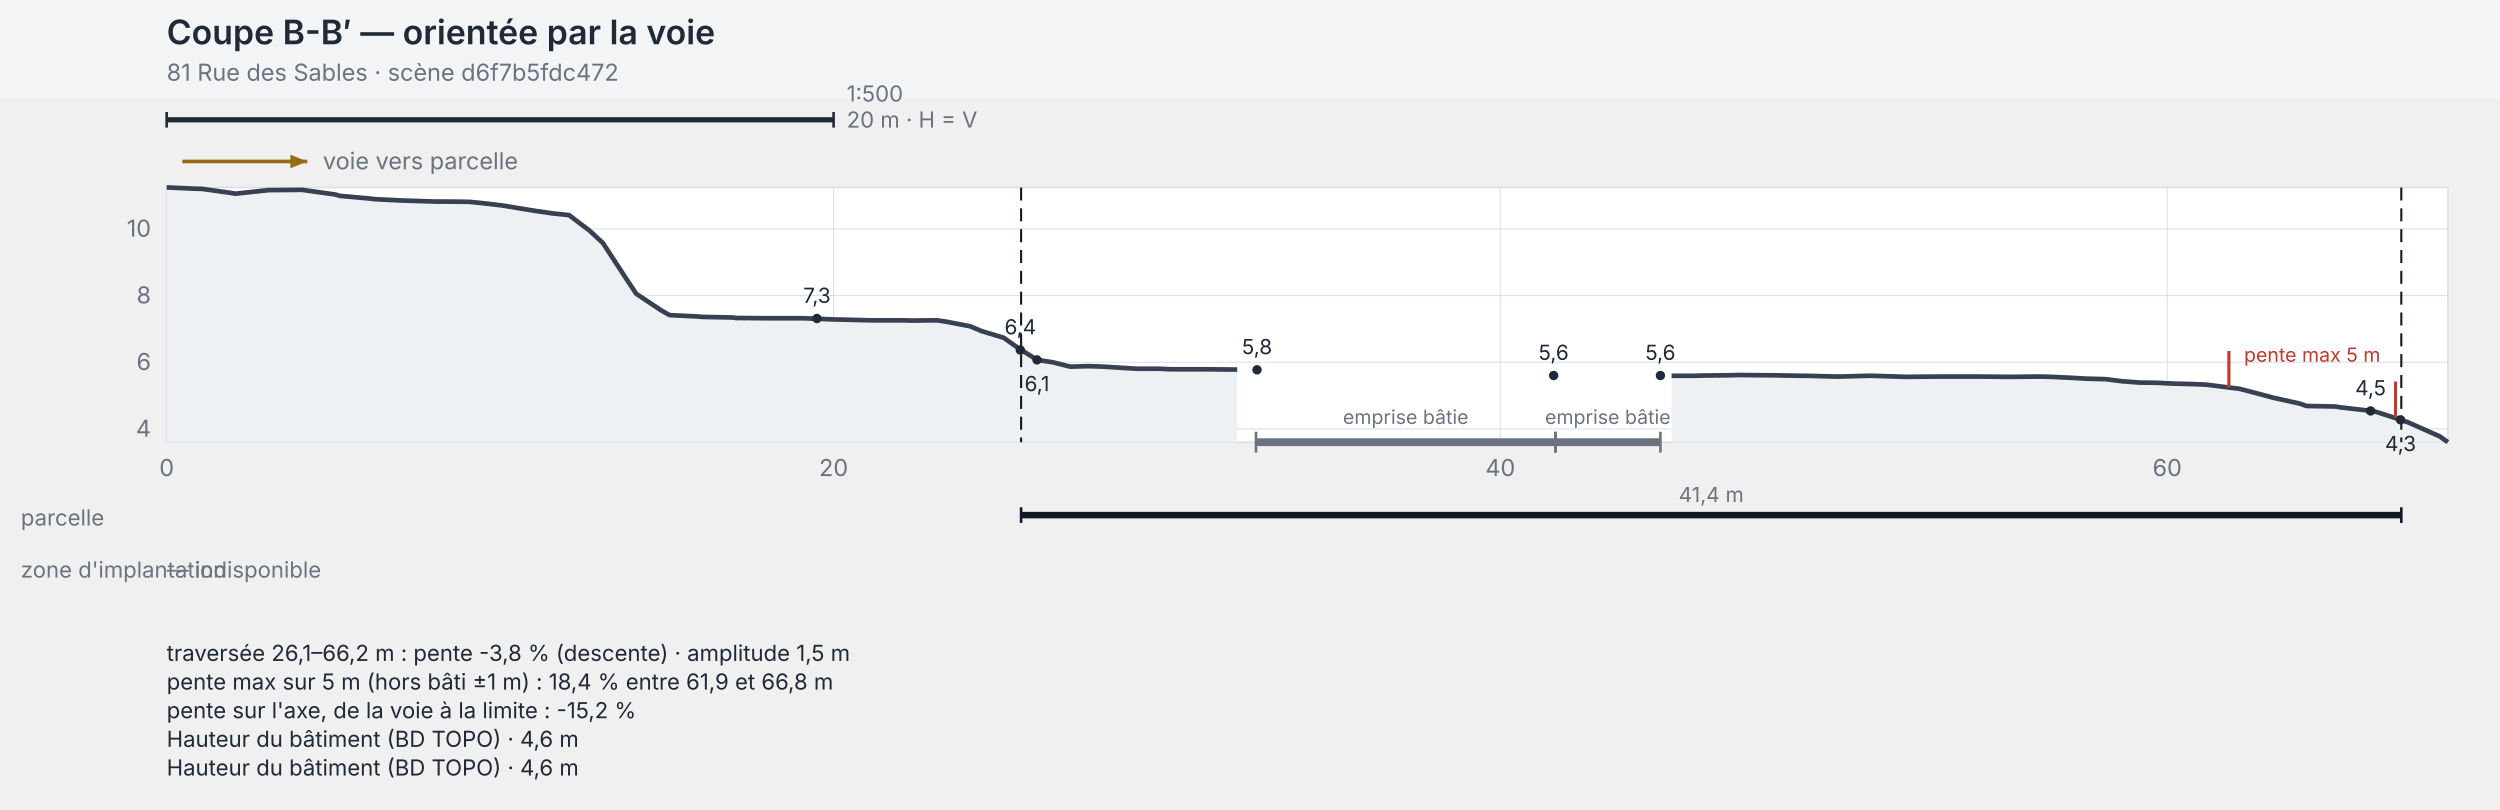
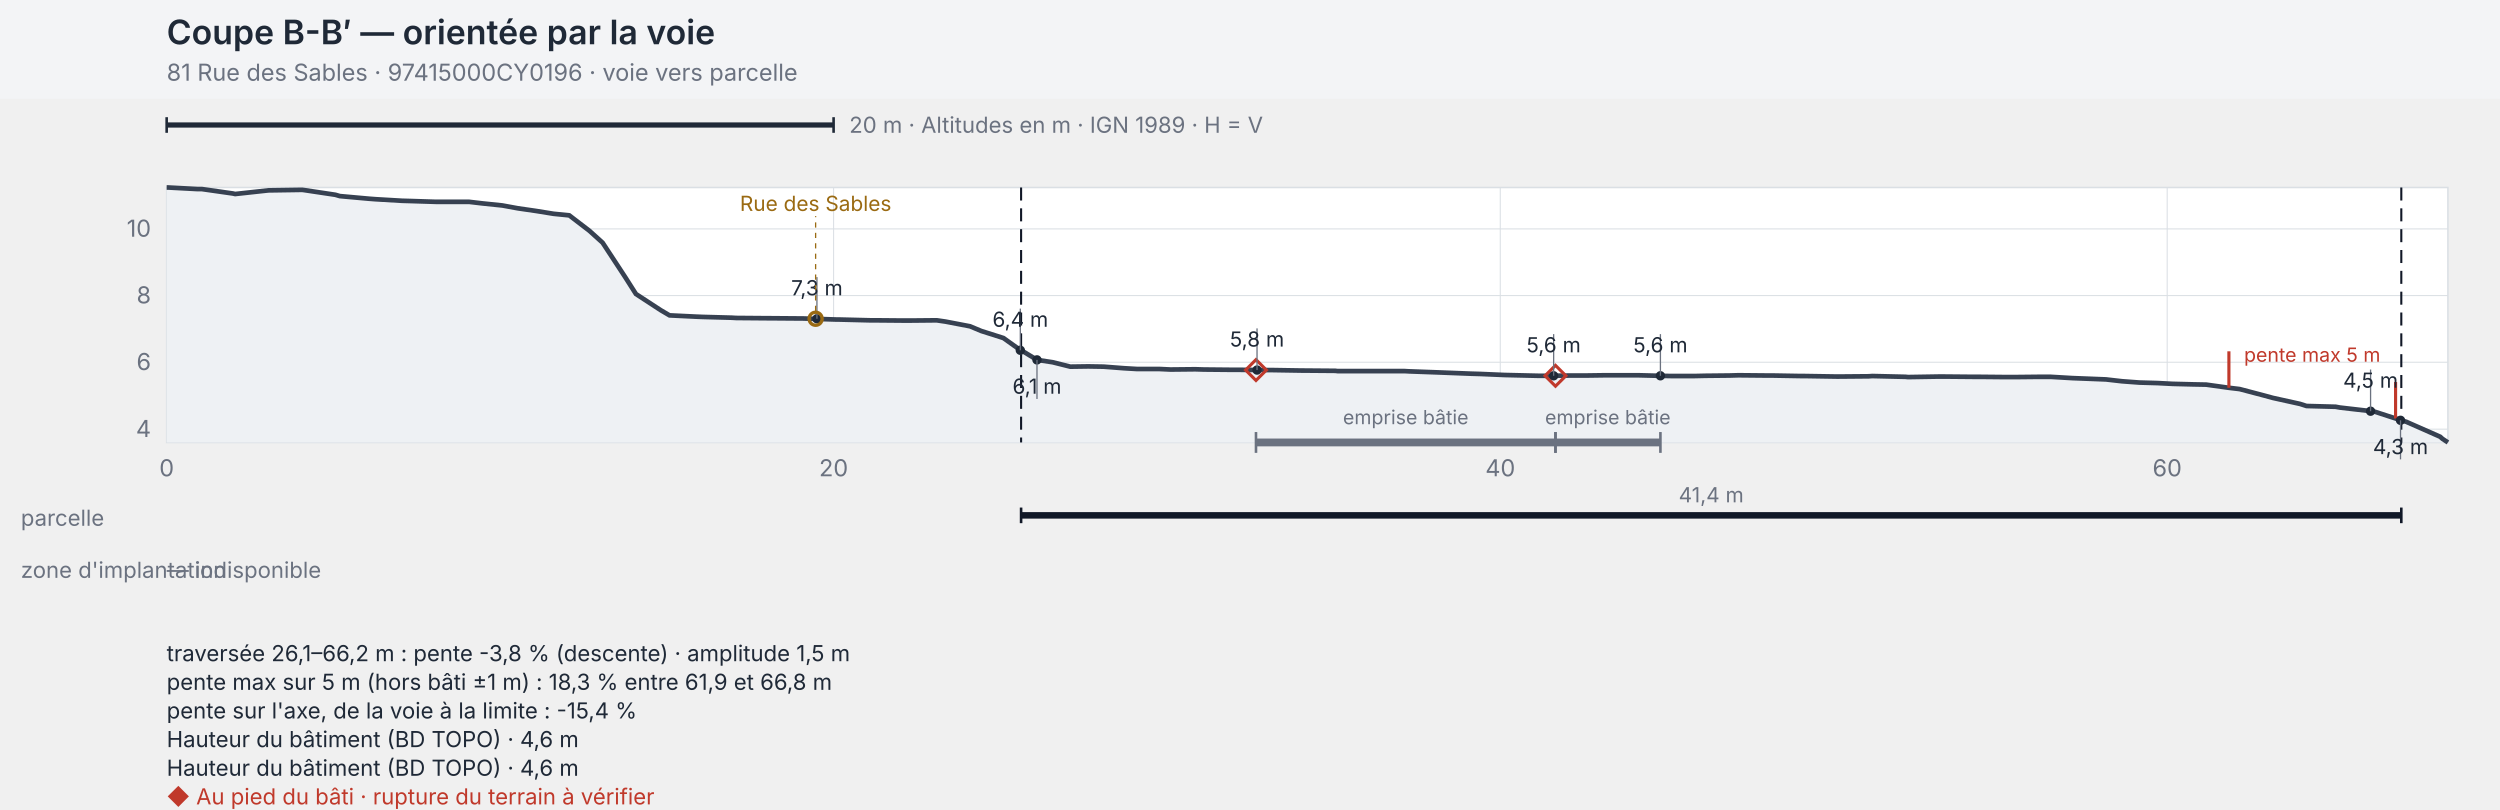
- <svg xmlns="http://www.w3.org/2000/svg" viewBox="0 0 960 311" width="960" height="311" role="img" aria-label="Coupe B-B′ — orientée par la voie" font-family="Inter, Helvetica, Arial, sans-serif" style="background:#ffffff">
+ <svg xmlns="http://www.w3.org/2000/svg" viewBox="0 0 960 311" width="960" height="311" role="img" aria-label="Coupe B-B′ — orientée par la voie" font-family="Inter, Helvetica, Arial, sans-serif" data-plot-x0="64.0" data-plot-x1="940.0" style="background:#ffffff">
  <rect x="0" y="0" width="960" height="38" fill="#f3f4f6" />
  <text x="64" y="17" font-size="13" font-weight="600" fill="#1f2937">Coupe B-B′ — orientée par la voie</text>
-   <text x="64" y="31" font-size="9" fill="#6b7280">81 Rue des Sables · scène d6f7b5fdc472</text>
-   <rect x="64.0" y="72" width="876.0" height="97.8" fill="#ffffff" stroke="#dadfe4" stroke-width="0.6" />
-   <line x1="64.0" y1="72" x2="64.0" y2="169.8" stroke="#dadfe4" stroke-width="0.4" />
-   <text x="64.0" y="182.8" text-anchor="middle" font-size="9" fill="#6b7280">0</text>
-   <line x1="320.1" y1="72" x2="320.1" y2="169.8" stroke="#dadfe4" stroke-width="0.4" />
-   <text x="320.1" y="182.8" text-anchor="middle" font-size="9" fill="#6b7280">20</text>
-   <line x1="576.1" y1="72" x2="576.1" y2="169.8" stroke="#dadfe4" stroke-width="0.4" />
-   <text x="576.1" y="182.8" text-anchor="middle" font-size="9" fill="#6b7280">40</text>
-   <line x1="832.2" y1="72" x2="832.2" y2="169.8" stroke="#dadfe4" stroke-width="0.4" />
-   <text x="832.2" y="182.8" text-anchor="middle" font-size="9" fill="#6b7280">60</text>
-   <line x1="64.0" y1="164.7" x2="940.0" y2="164.7" stroke="#dadfe4" stroke-width="0.4" />
-   <text x="58.0" y="167.7" text-anchor="end" font-size="9" fill="#6b7280">4</text>
+   <text x="64" y="31" font-size="9" fill="#6b7280">81 Rue des Sables · 97415000CY0196 · voie vers parcelle</text>
+   <rect x="64.0" y="72" width="876.0" height="97.9" fill="#ffffff" stroke="#dadfe4" stroke-width="0.6" />
+   <line x1="64.0" y1="72" x2="64.0" y2="169.9" stroke="#dadfe4" stroke-width="0.4" />
+   <text x="64.0" y="182.9" text-anchor="middle" font-size="9" fill="#6b7280">0</text>
+   <line x1="320.1" y1="72" x2="320.1" y2="169.9" stroke="#dadfe4" stroke-width="0.4" />
+   <text x="320.1" y="182.9" text-anchor="middle" font-size="9" fill="#6b7280">20</text>
+   <line x1="576.1" y1="72" x2="576.1" y2="169.9" stroke="#dadfe4" stroke-width="0.4" />
+   <text x="576.1" y="182.9" text-anchor="middle" font-size="9" fill="#6b7280">40</text>
+   <line x1="832.2" y1="72" x2="832.2" y2="169.9" stroke="#dadfe4" stroke-width="0.4" />
+   <text x="832.2" y="182.9" text-anchor="middle" font-size="9" fill="#6b7280">60</text>
+   <line x1="64.0" y1="164.8" x2="940.0" y2="164.8" stroke="#dadfe4" stroke-width="0.4" />
+   <text x="58.0" y="167.8" text-anchor="end" font-size="9" fill="#6b7280">4</text>
  <line x1="64.0" y1="139.1" x2="940.0" y2="139.1" stroke="#dadfe4" stroke-width="0.4" />
  <text x="58.0" y="142.1" text-anchor="end" font-size="9" fill="#6b7280">6</text>
  <line x1="64.0" y1="113.5" x2="940.0" y2="113.5" stroke="#dadfe4" stroke-width="0.4" />
  <text x="58.0" y="116.5" text-anchor="end" font-size="9" fill="#6b7280">8</text>
  <line x1="64.0" y1="87.9" x2="940.0" y2="87.9" stroke="#dadfe4" stroke-width="0.4" />
  <text x="58.0" y="90.9" text-anchor="end" font-size="9" fill="#6b7280">10</text>
-   <polygon points="64.0,72.0 64.6,72.0 75.8,72.5 77.4,72.5 89.5,74.2 90.2,74.4 103.2,73.0 103.2,73.0 103.2,73.0 116.0,72.9 116.7,73.0 128.8,74.7 130.4,75.2 141.6,76.2 144.1,76.5 154.4,77.0 157.8,77.1 167.3,77.4 171.5,77.4 180.1,77.5 185.2,78.0 192.9,78.9 198.9,79.9 205.7,81.0 212.6,82.0 218.5,82.6 226.3,88.5 231.5,93.3 240.0,106.3 244.3,112.8 253.6,119.0 257.1,121.0 267.3,121.5 269.9,121.7 281.0,121.9 282.7,122.1 294.7,122.2 295.6,122.2 308.0,122.2 308.4,122.2 308.4,122.2 321.2,122.7 322.1,122.7 334.0,123.0 335.8,123.0 346.8,123.0 349.5,123.1 359.8,123.0 363.2,123.5 372.6,125.3 376.8,127.1 385.4,129.7 390.5,133.3 398.2,138.2 404.2,139.1 411.0,140.8 417.9,140.6 423.9,140.8 431.6,141.3 436.7,141.6 445.3,141.6 449.5,141.8 459.0,141.8 462.3,141.8 472.7,141.9 475.1,141.9 475.1,169.8 64.0,169.8" fill="#eef1f4" stroke="none" />
-   <polyline points="64.0,72.0 64.6,72.0 75.8,72.5 77.4,72.5 89.5,74.2 90.2,74.4 103.2,73.0 103.2,73.0 103.2,73.0 116.0,72.9 116.7,73.0 128.8,74.7 130.4,75.2 141.6,76.2 144.1,76.5 154.4,77.0 157.8,77.1 167.3,77.4 171.5,77.4 180.1,77.5 185.2,78.0 192.9,78.9 198.9,79.9 205.7,81.0 212.6,82.0 218.5,82.6 226.3,88.5 231.5,93.3 240.0,106.3 244.3,112.8 253.6,119.0 257.1,121.0 267.3,121.5 269.9,121.7 281.0,121.9 282.7,122.1 294.7,122.2 295.6,122.2 308.0,122.2 308.4,122.2 308.4,122.2 321.2,122.7 322.1,122.7 334.0,123.0 335.8,123.0 346.8,123.0 349.5,123.1 359.8,123.0 363.2,123.5 372.6,125.3 376.8,127.1 385.4,129.7 390.5,133.3 398.2,138.2 404.2,139.1 411.0,140.8 417.9,140.6 423.9,140.8 431.6,141.3 436.7,141.6 445.3,141.6 449.5,141.8 459.0,141.8 462.3,141.8 472.7,141.9 475.1,141.9" fill="none" stroke="#374151" stroke-width="1.8" />
-   <polygon points="641.9,144.3 650.5,144.3 654.7,144.2 664.2,144.1 667.5,144.0 677.9,144.1 680.3,144.1 691.6,144.3 693.3,144.3 705.3,144.6 706.1,144.6 717.6,144.3 718.9,144.3 719.0,144.3 731.7,144.7 732.7,144.7 744.5,144.6 746.3,144.6 757.4,144.6 760.0,144.6 770.2,144.7 773.7,144.7 783.0,144.6 787.4,144.7 795.8,145.1 801.1,145.4 808.6,145.6 814.8,146.4 821.6,146.9 828.5,147.0 834.4,147.3 842.2,147.5 847.2,147.7 855.9,148.8 860.0,149.3 869.5,151.8 872.8,152.7 883.2,155.0 885.7,155.9 896.9,156.1 898.5,156.4 910.6,157.8 911.3,157.8 922.5,161.4 924.1,162.0 924.3,162.0 936.9,167.6 938.0,168.4 940.0,169.8 940.0,169.8 641.9,169.8" fill="#eef1f4" stroke="none" />
-   <polyline points="641.9,144.3 650.5,144.3 654.7,144.2 664.2,144.1 667.5,144.0 677.9,144.1 680.3,144.1 691.6,144.3 693.3,144.3 705.3,144.6 706.1,144.6 717.6,144.3 718.9,144.3 719.0,144.3 731.7,144.7 732.7,144.7 744.5,144.6 746.3,144.6 757.4,144.6 760.0,144.6 770.2,144.7 773.7,144.7 783.0,144.6 787.4,144.7 795.8,145.1 801.1,145.4 808.6,145.6 814.8,146.4 821.6,146.9 828.5,147.0 834.4,147.3 842.2,147.5 847.2,147.7 855.9,148.8 860.0,149.3 869.5,151.8 872.8,152.7 883.2,155.0 885.7,155.9 896.9,156.1 898.5,156.4 910.6,157.8 911.3,157.8 922.5,161.4 924.1,162.0 924.3,162.0 936.9,167.6 938.0,168.4 940.0,169.8" fill="none" stroke="#374151" stroke-width="1.8" />
-   <line x1="482.3" y1="169.8" x2="597.3" y2="169.8" stroke="#6b7280" stroke-width="3" />
-   <line x1="482.3" y1="165.8" x2="482.3" y2="173.8" stroke="#6b7280" stroke-width="1" />
-   <line x1="597.3" y1="165.8" x2="597.3" y2="173.8" stroke="#6b7280" stroke-width="1" />
-   <text x="539.8" y="162.8" text-anchor="middle" font-size="7.5" fill="#6b7280">emprise bâtie</text>
-   <line x1="597.3" y1="169.8" x2="637.6" y2="169.8" stroke="#6b7280" stroke-width="3" />
-   <line x1="597.3" y1="165.8" x2="597.3" y2="173.8" stroke="#6b7280" stroke-width="1" />
-   <line x1="637.6" y1="165.8" x2="637.6" y2="173.8" stroke="#6b7280" stroke-width="1" />
-   <text x="617.4" y="162.8" text-anchor="middle" font-size="7.5" fill="#6b7280">emprise bâtie</text>
-   <line x1="392.1" y1="72" x2="392.1" y2="169.8" stroke="#111827" stroke-width="0.8" stroke-dasharray="5 3" />
-   <line x1="922.1" y1="72" x2="922.1" y2="169.8" stroke="#111827" stroke-width="0.8" stroke-dasharray="5 3" />
-   <line x1="855.9" y1="148.8" x2="855.9" y2="134.8" stroke="#c0392b" stroke-width="1.2" />
-   <line x1="919.9" y1="160.5" x2="919.9" y2="146.5" stroke="#c0392b" stroke-width="1.2" />
+   <polygon points="64.0,72.0 64.6,72.0 75.8,72.6 77.5,72.6 89.4,74.3 90.3,74.5 103.1,73.1 103.1,73.1 103.2,73.1 116.0,72.9 116.8,73.0 128.8,74.8 130.5,75.3 141.6,76.3 144.2,76.5 154.4,77.1 157.9,77.2 167.3,77.5 171.5,77.5 180.1,77.5 185.2,78.1 192.9,78.9 198.9,80.0 205.8,81.0 212.6,82.1 218.6,82.7 226.3,88.6 231.4,93.2 240.0,106.3 244.2,112.9 253.7,119.1 257.1,121.1 267.4,121.6 269.9,121.7 281.0,122.0 282.7,122.1 294.7,122.2 295.6,122.2 308.0,122.3 308.4,122.3 308.4,122.3 321.2,122.7 322.1,122.7 334.0,123.0 335.8,123.0 346.9,123.1 349.5,123.1 359.7,123.0 363.1,123.5 372.5,125.3 376.8,127.1 385.3,129.8 390.5,133.5 398.2,138.2 404.2,139.1 411.0,140.8 417.9,140.7 423.8,140.8 431.6,141.4 436.7,141.7 445.3,141.7 449.5,141.9 459.0,141.8 462.3,141.9 472.6,142.0 475.2,142.0 486.3,142.1 488.0,142.1 500.0,142.3 500.8,142.3 512.8,142.4 513.6,142.5 513.7,142.5 526.5,142.5 527.4,142.5 539.3,142.5 541.1,142.6 552.1,143.0 554.7,143.1 565.0,143.5 568.4,143.6 577.8,144.0 582.1,144.1 590.6,144.3 595.8,144.3 603.4,144.2 609.5,144.2 616.3,144.1 623.2,144.1 629.1,144.1 636.9,144.3 641.9,144.4 650.5,144.4 654.8,144.3 664.2,144.2 667.6,144.1 677.9,144.2 680.4,144.2 691.6,144.4 693.2,144.4 705.3,144.6 706.1,144.6 717.6,144.5 718.9,144.4 719.0,144.4 731.7,144.7 732.7,144.8 744.5,144.6 746.4,144.6 757.4,144.7 760.0,144.7 770.2,144.8 773.7,144.8 783.0,144.7 787.4,144.7 795.9,145.2 801.1,145.4 808.7,145.7 814.8,146.4 821.5,146.9 828.5,147.1 834.3,147.4 842.1,147.6 847.2,147.7 855.8,148.9 860.0,149.4 869.5,151.9 872.8,152.8 883.2,155.1 885.7,155.9 896.9,156.2 898.5,156.5 910.6,157.9 911.3,157.9 922.4,161.5 924.1,162.0 924.3,162.1 937.0,167.7 937.9,168.5 940.0,169.9 940.0,169.9 64.0,169.9" fill="#eef1f4" stroke="none" />
+   <polyline points="64.0,72.0 64.6,72.0 75.8,72.6 77.5,72.6 89.4,74.3 90.3,74.5 103.1,73.1 103.1,73.1 103.2,73.1 116.0,72.9 116.8,73.0 128.8,74.8 130.5,75.3 141.6,76.3 144.2,76.5 154.4,77.1 157.9,77.2 167.3,77.5 171.5,77.5 180.1,77.5 185.2,78.1 192.9,78.9 198.9,80.0 205.8,81.0 212.6,82.1 218.6,82.7 226.3,88.6 231.4,93.2 240.0,106.3 244.2,112.9 253.7,119.1 257.1,121.1 267.4,121.6 269.9,121.7 281.0,122.0 282.7,122.1 294.7,122.2 295.6,122.2 308.0,122.3 308.4,122.3 308.4,122.3 321.2,122.7 322.1,122.7 334.0,123.0 335.8,123.0 346.9,123.1 349.5,123.1 359.7,123.0 363.1,123.5 372.5,125.3 376.8,127.1 385.3,129.8 390.5,133.5 398.2,138.2 404.2,139.1 411.0,140.8 417.9,140.7 423.8,140.8 431.6,141.4 436.7,141.7 445.3,141.7 449.5,141.9 459.0,141.8 462.3,141.9 472.6,142.0 475.2,142.0 486.3,142.1 488.0,142.1 500.0,142.3 500.8,142.3 512.8,142.4 513.6,142.5 513.7,142.5 526.5,142.5 527.4,142.5 539.3,142.5 541.1,142.6 552.1,143.0 554.7,143.1 565.0,143.5 568.4,143.6 577.8,144.0 582.1,144.1 590.6,144.3 595.8,144.3 603.4,144.2 609.5,144.2 616.3,144.1 623.2,144.1 629.1,144.1 636.9,144.3 641.9,144.4 650.5,144.4 654.8,144.3 664.2,144.2 667.6,144.1 677.9,144.2 680.4,144.2 691.6,144.4 693.2,144.4 705.3,144.6 706.1,144.6 717.6,144.5 718.9,144.4 719.0,144.4 731.7,144.7 732.7,144.8 744.5,144.6 746.4,144.6 757.4,144.7 760.0,144.7 770.2,144.8 773.7,144.8 783.0,144.7 787.4,144.7 795.9,145.2 801.1,145.4 808.7,145.7 814.8,146.4 821.5,146.9 828.5,147.1 834.3,147.4 842.1,147.6 847.2,147.7 855.8,148.9 860.0,149.4 869.5,151.9 872.8,152.8 883.2,155.1 885.7,155.9 896.9,156.2 898.5,156.5 910.6,157.9 911.3,157.9 922.4,161.5 924.1,162.0 924.3,162.1 937.0,167.7 937.9,168.5 940.0,169.9" fill="none" stroke="#374151" stroke-width="1.8" />
+   <line x1="482.3" y1="169.9" x2="597.3" y2="169.9" stroke="#6b7280" stroke-width="3" />
+   <line x1="482.3" y1="165.9" x2="482.3" y2="173.9" stroke="#6b7280" stroke-width="1" />
+   <line x1="597.3" y1="165.9" x2="597.3" y2="173.9" stroke="#6b7280" stroke-width="1" />
+   <text x="539.8" y="162.9" text-anchor="middle" font-size="7.5" fill="#6b7280">emprise bâtie</text>
+   <path d="M482.3,138.1 l4,4 l-4,4 l-4,-4 z" fill="none" stroke="#c0392b" stroke-width="1.2" />
+   <line x1="597.3" y1="169.9" x2="637.6" y2="169.9" stroke="#6b7280" stroke-width="3" />
+   <line x1="597.3" y1="165.9" x2="597.3" y2="173.9" stroke="#6b7280" stroke-width="1" />
+   <line x1="637.6" y1="165.9" x2="637.6" y2="173.9" stroke="#6b7280" stroke-width="1" />
+   <text x="617.4" y="162.9" text-anchor="middle" font-size="7.5" fill="#6b7280">emprise bâtie</text>
+   <path d="M597.3,140.3 l4,4 l-4,4 l-4,-4 z" fill="none" stroke="#c0392b" stroke-width="1.2" />
+   <line x1="392.1" y1="72" x2="392.1" y2="169.9" stroke="#111827" stroke-width="0.8" stroke-dasharray="5 3" />
+   <line x1="922.1" y1="72" x2="922.1" y2="169.9" stroke="#111827" stroke-width="0.8" stroke-dasharray="5 3" />
+   <line x1="855.9" y1="148.9" x2="855.9" y2="134.9" stroke="#c0392b" stroke-width="1.2" />
+   <line x1="919.9" y1="160.7" x2="919.9" y2="146.7" stroke="#c0392b" stroke-width="1.2" />
  <text x="887.9" y="138.9" text-anchor="middle" font-size="7.5" fill="#c0392b">pente max 5 m</text>
-   <circle cx="313.7" cy="122.3" r="1.8" fill="#1f2937" />
-   <text x="313.7" y="116.3" text-anchor="middle" font-size="8" fill="#1f2937">7,3</text>
-   <circle cx="391.8" cy="134.4" r="1.8" fill="#1f2937" />
-   <text x="391.8" y="128.4" text-anchor="middle" font-size="8" fill="#1f2937">6,4</text>
+   <circle cx="313.7" cy="122.4" r="1.8" fill="#1f2937" />
+   <line x1="313.7" y1="122.4" x2="313.7" y2="106.4" stroke="#6b7280" stroke-width="0.5" />
+   <text x="313.7" y="113.4" text-anchor="middle" font-size="8" fill="#1f2937">7,3 m</text>
+   <circle cx="391.8" cy="134.5" r="1.8" fill="#1f2937" />
+   <line x1="391.8" y1="134.5" x2="391.8" y2="118.5" stroke="#6b7280" stroke-width="0.5" />
+   <text x="391.8" y="125.5" text-anchor="middle" font-size="8" fill="#1f2937">6,4 m</text>
  <circle cx="398.2" cy="138.2" r="1.8" fill="#1f2937" />
-   <text x="398.2" y="150.2" text-anchor="middle" font-size="8" fill="#1f2937">6,1</text>
-   <circle cx="482.7" cy="142.0" r="1.8" fill="#1f2937" />
-   <text x="482.7" y="136.0" text-anchor="middle" font-size="8" fill="#1f2937">5,8</text>
-   <circle cx="596.6" cy="144.2" r="1.8" fill="#1f2937" />
-   <text x="596.6" y="138.2" text-anchor="middle" font-size="8" fill="#1f2937">5,6</text>
-   <circle cx="637.6" cy="144.2" r="1.8" fill="#1f2937" />
-   <text x="637.6" y="138.2" text-anchor="middle" font-size="8" fill="#1f2937">5,6</text>
-   <circle cx="910.3" cy="157.8" r="1.8" fill="#1f2937" />
-   <text x="910.3" y="151.8" text-anchor="middle" font-size="8" fill="#1f2937">4,5</text>
-   <circle cx="921.8" cy="161.2" r="1.8" fill="#1f2937" />
-   <text x="921.8" y="173.2" text-anchor="middle" font-size="8" fill="#1f2937">4,3</text>
-   <line x1="70.0" y1="62.0" x2="118.0" y2="62.0" stroke="#9a6a12" stroke-width="1.4" />
-   <polygon points="118.0,62.0 111.5,64.6 111.5,59.4" fill="#9a6a12" />
-   <text x="124.0" y="65.0" font-size="9" fill="#6b7280">voie vers parcelle</text>
-   <line x1="64.0" y1="46.0" x2="320.1" y2="46.0" stroke="#1f2937" stroke-width="2" />
-   <line x1="64.0" y1="43.0" x2="64.0" y2="49.0" stroke="#1f2937" stroke-width="1" />
-   <line x1="320.1" y1="43.0" x2="320.1" y2="49.0" stroke="#1f2937" stroke-width="1" />
-   <text x="325.1" y="49.0" font-size="8.5" fill="#6b7280">20 m · H = V</text>
-   <text x="325.1" y="39.0" font-size="8.5" fill="#6b7280">1:500</text>
-   <text x="8" y="201.8" font-size="8.5" fill="#6b7280">parcelle</text>
-   <line x1="392.1" y1="197.8" x2="922.1" y2="197.8" stroke="#111827" stroke-width="2.5" />
-   <line x1="392.1" y1="194.8" x2="392.1" y2="200.8" stroke="#111827" stroke-width="1" />
-   <line x1="922.1" y1="194.8" x2="922.1" y2="200.8" stroke="#111827" stroke-width="1" />
-   <text x="657.1" y="192.8" text-anchor="middle" font-size="8" fill="#6b7280">41,4 m</text>
-   <text x="8" y="221.8" font-size="8.5" fill="#6b7280">zone d'implantation</text>
-   <text x="64.0" y="221.8" font-size="8.5" fill="#6b7280">— indisponible</text>
-   <text x="64" y="253.8" font-size="8.5" fill="#1f2937">traversée 26,1–66,2 m : pente -3,8 % (descente) · amplitude 1,5 m</text>
-   <text x="64" y="264.8" font-size="8.5" fill="#1f2937">pente max sur 5 m (hors bâti ±1 m) : 18,4 % entre 61,9 et 66,8 m</text>
-   <text x="64" y="275.8" font-size="8.5" fill="#1f2937">pente sur l'axe, de la voie à la limite : -15,2 %</text>
-   <text x="64" y="286.8" font-size="8.5" fill="#1f2937">Hauteur du bâtiment (BD TOPO) · 4,6 m</text>
-   <text x="64" y="297.8" font-size="8.5" fill="#1f2937">Hauteur du bâtiment (BD TOPO) · 4,6 m</text>
+   <line x1="398.2" y1="138.2" x2="398.2" y2="153.2" stroke="#6b7280" stroke-width="0.5" />
+   <text x="398.2" y="151.2" text-anchor="middle" font-size="8" fill="#1f2937">6,1 m</text>
+   <circle cx="482.7" cy="142.1" r="1.8" fill="#1f2937" />
+   <line x1="482.7" y1="142.1" x2="482.7" y2="126.1" stroke="#6b7280" stroke-width="0.5" />
+   <text x="482.7" y="133.1" text-anchor="middle" font-size="8" fill="#1f2937">5,8 m</text>
+   <circle cx="596.6" cy="144.3" r="1.8" fill="#1f2937" />
+   <line x1="596.6" y1="144.3" x2="596.6" y2="128.3" stroke="#6b7280" stroke-width="0.5" />
+   <text x="596.6" y="135.3" text-anchor="middle" font-size="8" fill="#1f2937">5,6 m</text>
+   <circle cx="637.6" cy="144.3" r="1.8" fill="#1f2937" />
+   <line x1="637.6" y1="144.3" x2="637.6" y2="128.3" stroke="#6b7280" stroke-width="0.5" />
+   <text x="637.6" y="135.3" text-anchor="middle" font-size="8" fill="#1f2937">5,6 m</text>
+   <circle cx="910.3" cy="157.9" r="1.8" fill="#1f2937" />
+   <line x1="910.3" y1="157.9" x2="910.3" y2="141.9" stroke="#6b7280" stroke-width="0.5" />
+   <text x="910.3" y="148.9" text-anchor="middle" font-size="8" fill="#1f2937">4,5 m</text>
+   <circle cx="921.8" cy="161.4" r="1.8" fill="#1f2937" />
+   <line x1="921.8" y1="161.4" x2="921.8" y2="176.4" stroke="#6b7280" stroke-width="0.5" />
+   <text x="921.8" y="174.4" text-anchor="middle" font-size="8" fill="#1f2937">4,3 m</text>
+   <circle cx="313.2" cy="122.4" r="2.5" fill="none" stroke="#9a6a12" stroke-width="1.3" />
+   <line x1="313.2" y1="119.4" x2="313.2" y2="83.0" stroke="#9a6a12" stroke-width="0.5" stroke-dasharray="2 2" />
+   <text x="313.2" y="81.0" text-anchor="middle" font-size="8" fill="#9a6a12">Rue des Sables</text>
+   <line x1="64.0" y1="48.0" x2="320.1" y2="48.0" stroke="#1f2937" stroke-width="2" />
+   <line x1="64.0" y1="45.0" x2="64.0" y2="51.0" stroke="#1f2937" stroke-width="1" />
+   <line x1="320.1" y1="45.0" x2="320.1" y2="51.0" stroke="#1f2937" stroke-width="1" />
+   <text x="326.1" y="51.0" font-size="8.5" fill="#6b7280">20 m · Altitudes en m · IGN 1989 · H = V</text>
+   <text x="8" y="201.9" font-size="8.5" fill="#6b7280">parcelle</text>
+   <line x1="392.1" y1="197.9" x2="922.1" y2="197.9" stroke="#111827" stroke-width="2.5" />
+   <line x1="392.1" y1="194.9" x2="392.1" y2="200.9" stroke="#111827" stroke-width="1" />
+   <line x1="922.1" y1="194.9" x2="922.1" y2="200.9" stroke="#111827" stroke-width="1" />
+   <text x="657.1" y="192.9" text-anchor="middle" font-size="8" fill="#6b7280">41,4 m</text>
+   <text x="8" y="221.9" font-size="8.5" fill="#6b7280">zone d'implantation</text>
+   <text x="64.0" y="221.9" font-size="8.5" fill="#6b7280">— indisponible</text>
+   <text x="64" y="253.9" font-size="8.5" fill="#1f2937">traversée 26,1–66,2 m : pente -3,8 % (descente) · amplitude 1,5 m</text>
+   <text x="64" y="264.9" font-size="8.5" fill="#1f2937">pente max sur 5 m (hors bâti ±1 m) : 18,3 % entre 61,9 et 66,8 m</text>
+   <text x="64" y="275.9" font-size="8.5" fill="#1f2937">pente sur l'axe, de la voie à la limite : -15,4 %</text>
+   <text x="64" y="286.9" font-size="8.5" fill="#1f2937">Hauteur du bâtiment (BD TOPO) · 4,6 m</text>
+   <text x="64" y="297.9" font-size="8.5" fill="#1f2937">Hauteur du bâtiment (BD TOPO) · 4,6 m</text>
+   <text x="64" y="308.9" font-size="8.5" fill="#c0392b">◆ Au pied du bâti · rupture du terrain à vérifier</text>
</svg>
